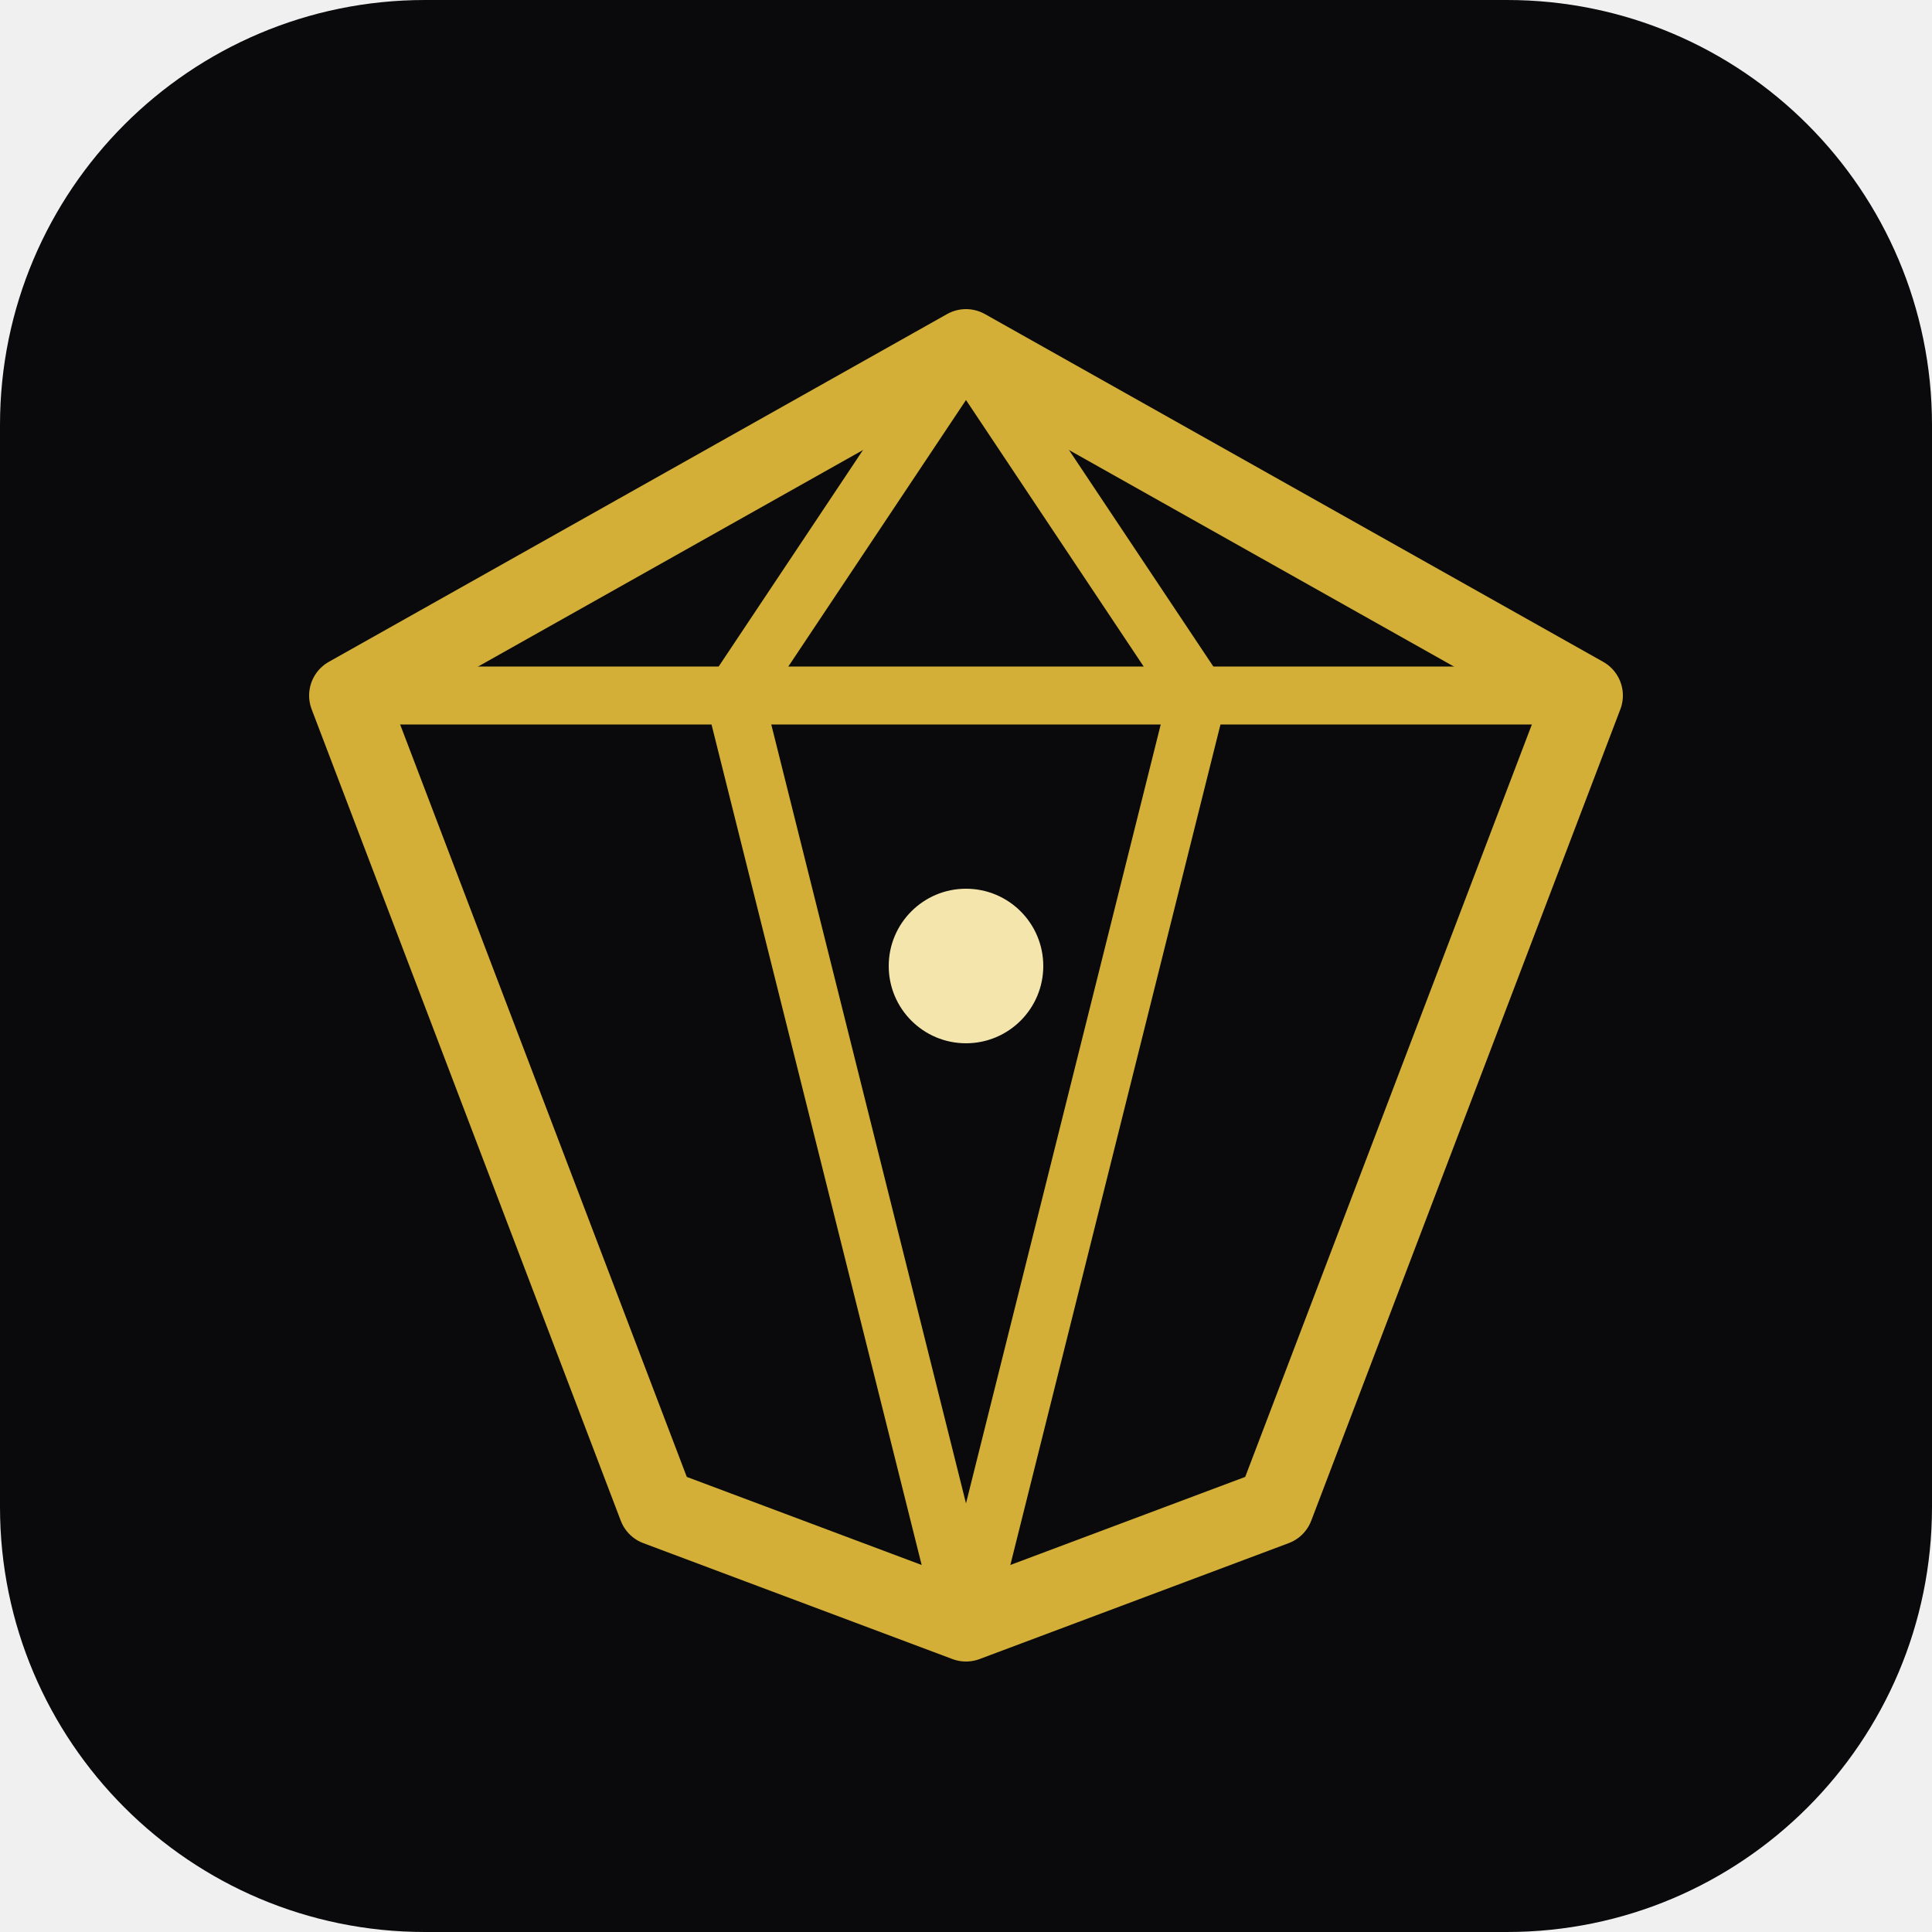
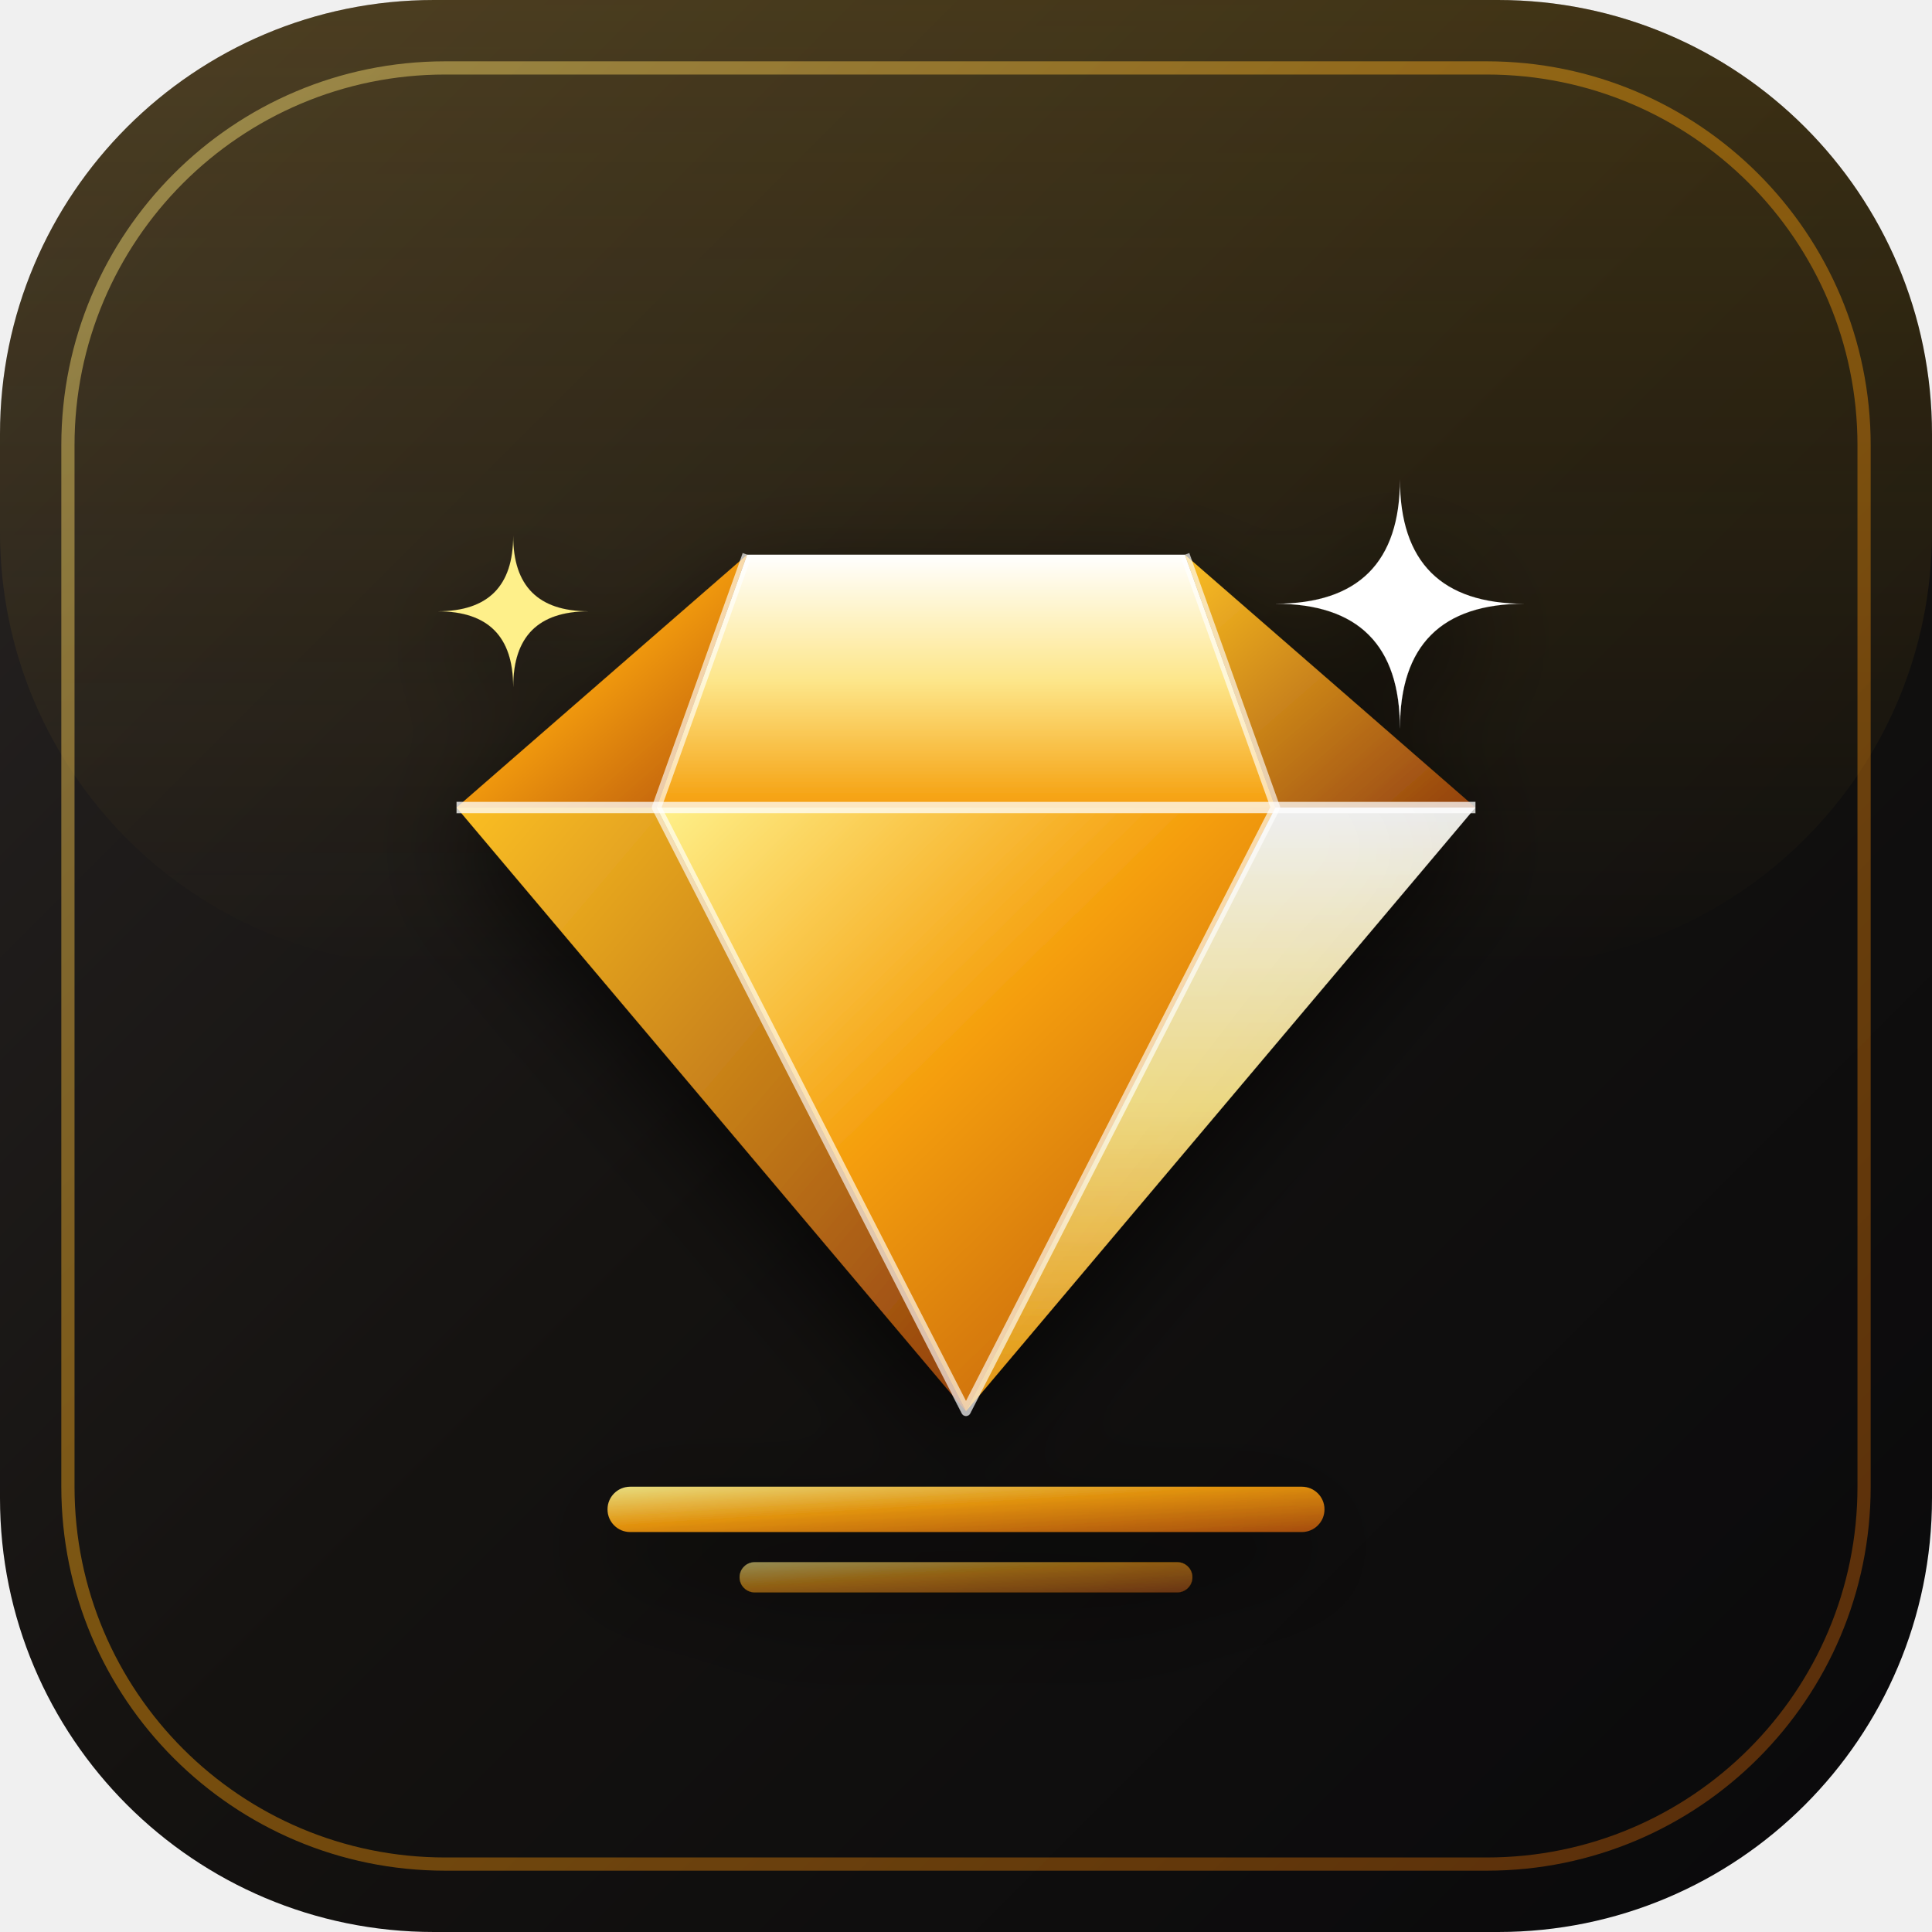
- <svg xmlns="http://www.w3.org/2000/svg" viewBox="0 0 100 100" fill="none">
-   <rect width="100" height="100" rx="22" fill="#0A0A0C" />
-   <path d="M50 18L82 36L66 78L50 84L34 78L18 36L50 18Z" stroke="#D4AF37" stroke-width="4" stroke-linejoin="round" />
-   <path d="M18 36H82" stroke="#D4AF37" stroke-width="3" />
-   <path d="M50 18L38 36L50 84L62 36L50 18Z" stroke="#D4AF37" stroke-width="3" stroke-linejoin="round" />
-   <circle cx="50" cy="50" r="4" fill="#F3E5AB" />
+ <svg xmlns="http://www.w3.org/2000/svg" viewBox="0 0 512 512" width="512" height="512">
+   <defs>
+     <linearGradient id="showlyBg" x1="0%" y1="0%" x2="100%" y2="100%">
+       <stop offset="0%" stop-color="#292524" />
+       <stop offset="50%" stop-color="#141210" />
+       <stop offset="100%" stop-color="#09090b" />
+     </linearGradient>
+     <linearGradient id="goldGrad" x1="0%" y1="0%" x2="100%" y2="100%">
+       <stop offset="0%" stop-color="#fef08a" />
+       <stop offset="45%" stop-color="#f59e0b" />
+       <stop offset="100%" stop-color="#b45309" />
+     </linearGradient>
+     <linearGradient id="goldLight" x1="0%" y1="0%" x2="0%" y2="100%">
+       <stop offset="0%" stop-color="#ffffff" />
+       <stop offset="50%" stop-color="#fde68a" />
+       <stop offset="100%" stop-color="#f59e0b" />
+     </linearGradient>
+     <linearGradient id="goldDark" x1="0%" y1="0%" x2="100%" y2="100%">
+       <stop offset="0%" stop-color="#fbbf24" />
+       <stop offset="100%" stop-color="#92400e" />
+     </linearGradient>
+     <linearGradient id="showlyGlow" x1="0%" y1="0%" x2="0%" y2="100%">
+       <stop offset="0%" stop-color="#fbbf24" stop-opacity="0.18" />
+       <stop offset="100%" stop-color="#fbbf24" stop-opacity="0" />
+     </linearGradient>
+     <filter id="showlyDrop" x="-20%" y="-20%" width="140%" height="140%">
+       <feDropShadow dx="0" dy="10" stdDeviation="14" flood-color="#000000" flood-opacity="0.65" />
+     </filter>
+   </defs>
+   <rect width="512" height="512" rx="115" fill="url(#showlyBg)" />
+   <rect width="512" height="256" rx="115" fill="url(#showlyGlow)" />
+   <rect x="18" y="18" width="476" height="476" rx="100" fill="none" stroke="url(#goldGrad)" stroke-width="3.5" stroke-opacity="0.45" />
+   <g filter="url(#showlyDrop)" transform="translate(256, 252)">
+     <polygon points="-58,-105 58,-105 82,-38 -82,-38" fill="url(#goldLight)" />
+     <polygon points="-135,-38 -58,-105 -82,-38" fill="url(#goldGrad)" />
+     <polygon points="135,-38 58,-105 82,-38" fill="url(#goldDark)" />
+     <polygon points="-82,-38 82,-38 0,122" fill="url(#goldGrad)" />
+     <polygon points="-135,-38 -82,-38 0,122" fill="url(#goldDark)" />
+     <polygon points="135,-38 82,-38 0,122" fill="url(#goldLight)" fill-opacity="0.9" />
+     <polyline points="-135,-38 135,-38" fill="none" stroke="#ffffff" stroke-width="3" stroke-opacity="0.75" />
+     <polyline points="-58,-105 -82,-38 0,122 82,-38 58,-105" fill="none" stroke="#ffffff" stroke-width="2.5" stroke-opacity="0.65" stroke-linejoin="round" />
+     <rect x="-95" y="142" width="190" height="12" rx="6" fill="url(#goldGrad)" opacity="0.9" />
+     <rect x="-60" y="162" width="120" height="8" rx="4" fill="url(#goldGrad)" opacity="0.5" />
+     <path d="M115 -125 Q115 -92 148 -92 Q115 -92 115 -59 Q115 -92 82 -92 Q115 -92 115 -125 Z" fill="#ffffff" />
+     <path d="M-120 -110 Q-120 -90 -100 -90 Q-120 -90 -120 -70 Q-120 -90 -140 -90 Q-120 -90 -120 -110 Z" fill="#fef08a" />
+   </g>
</svg>
